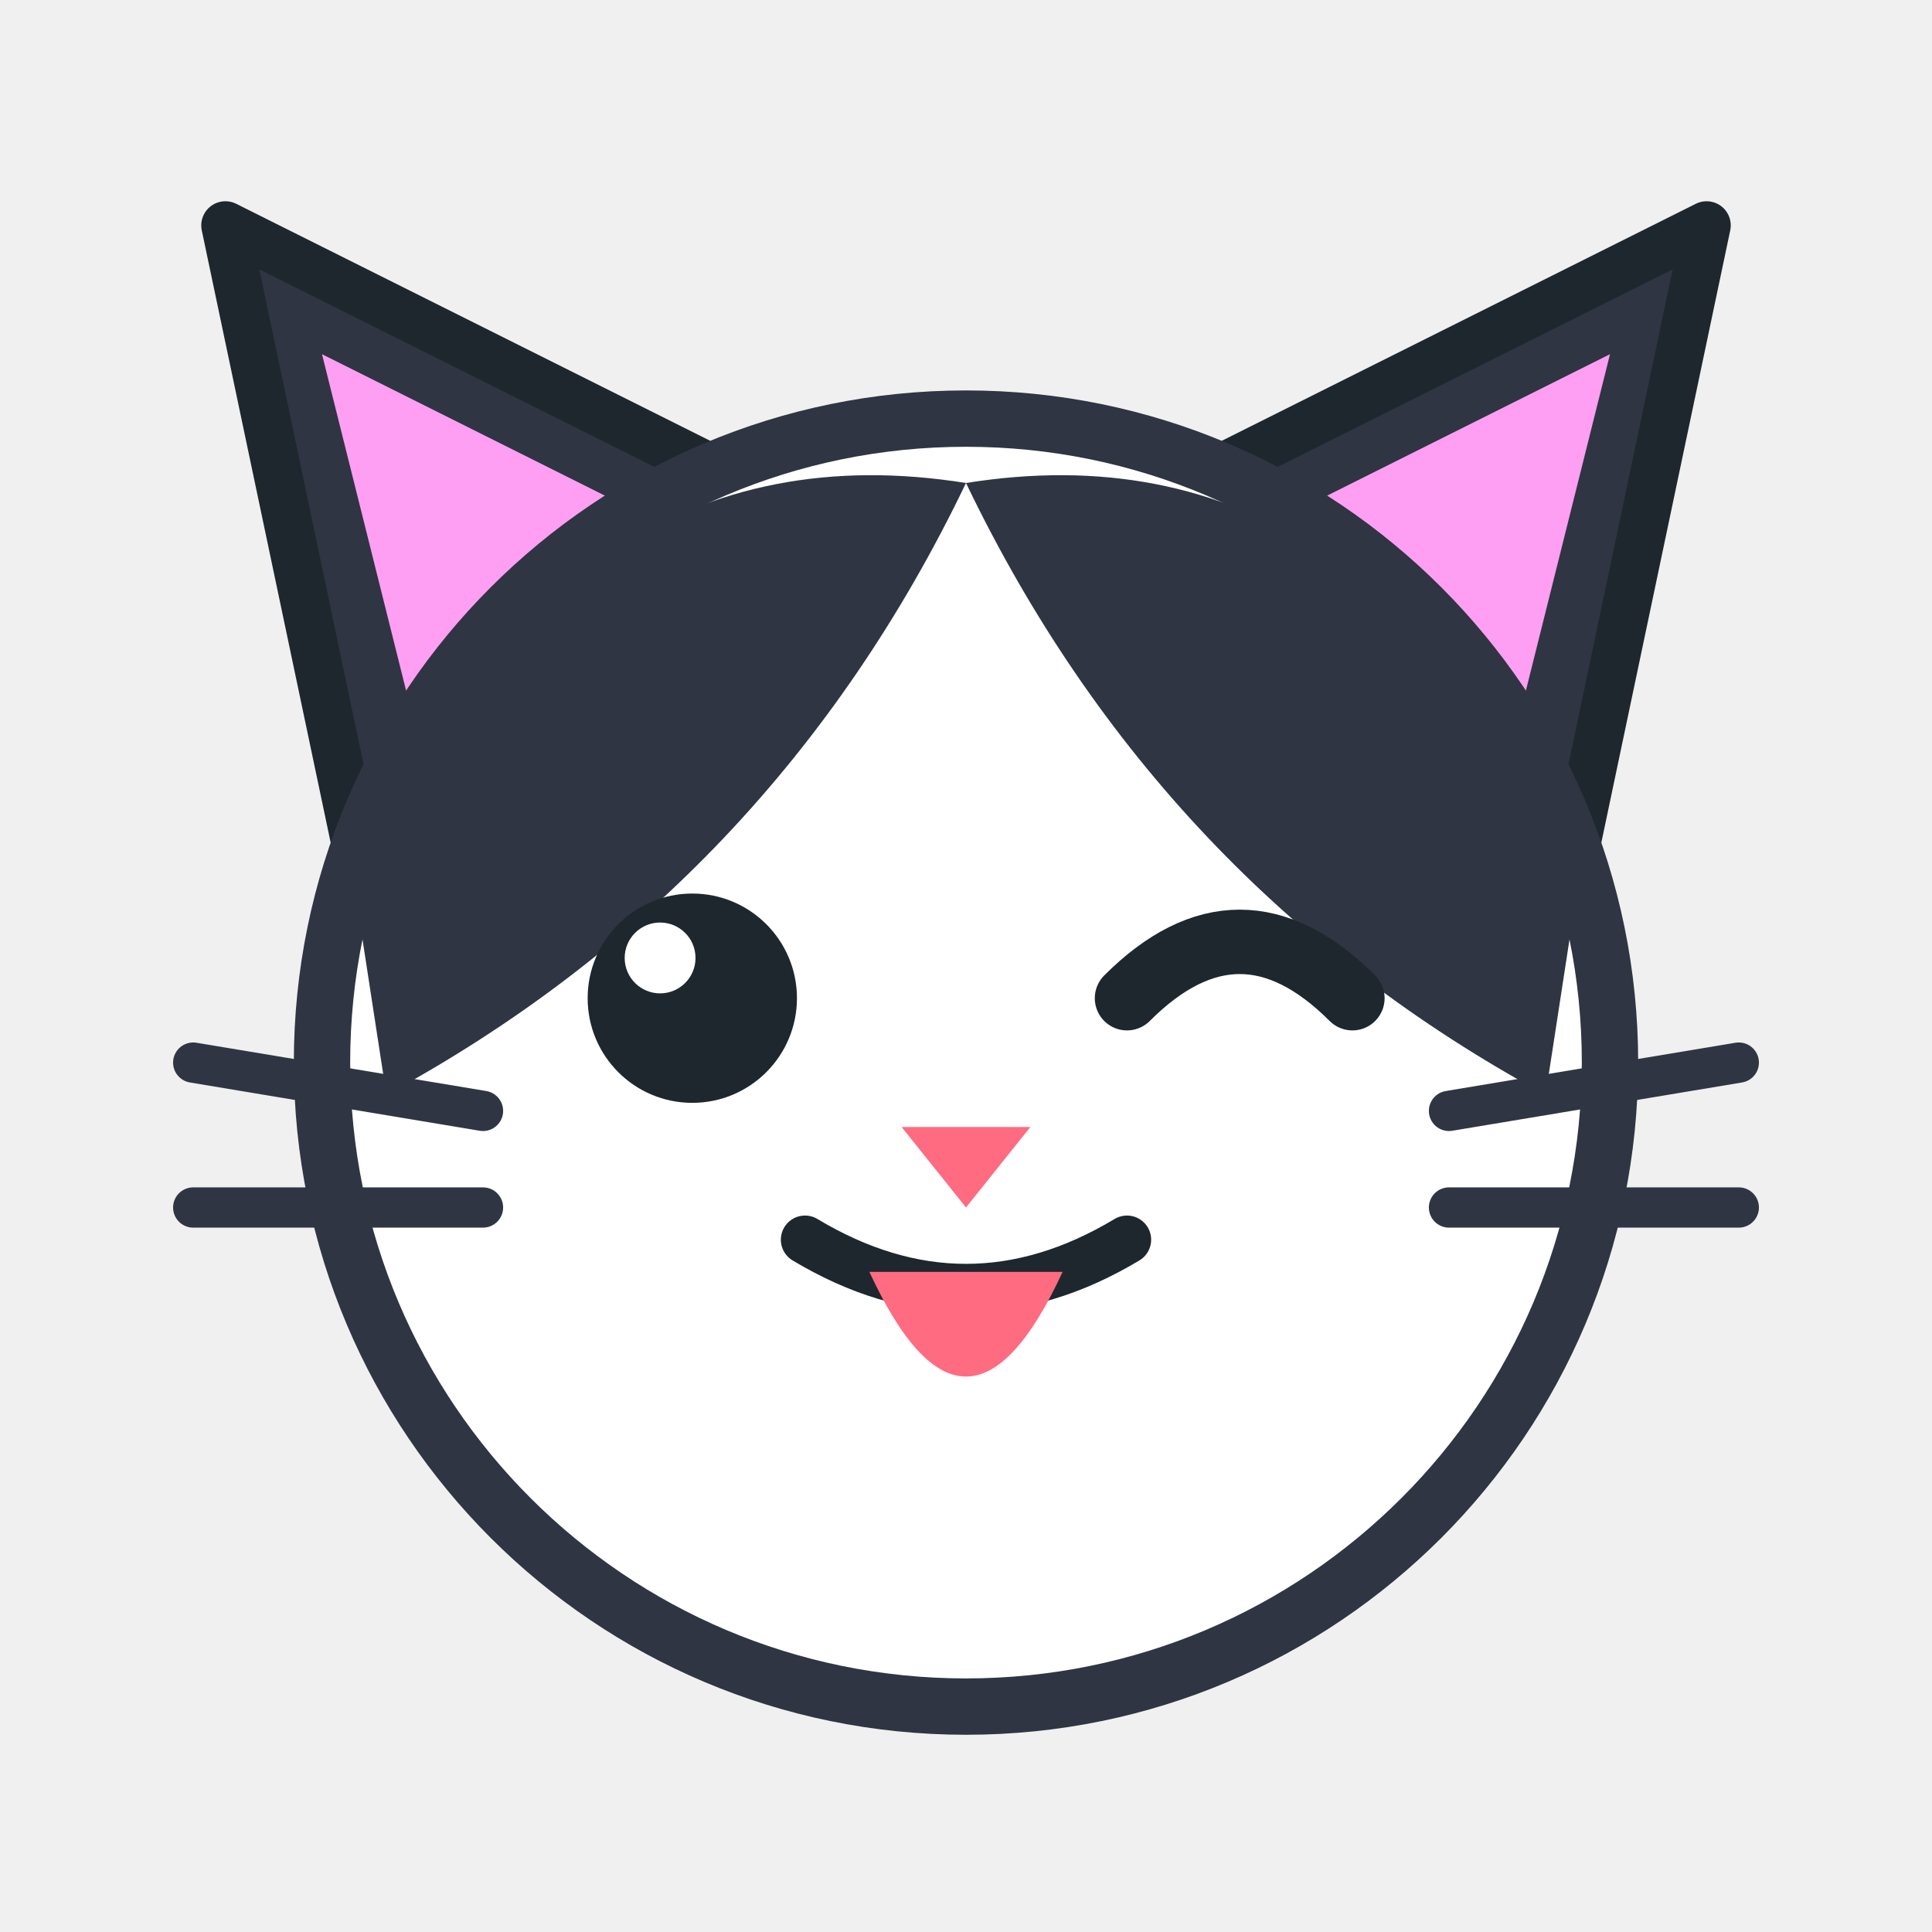
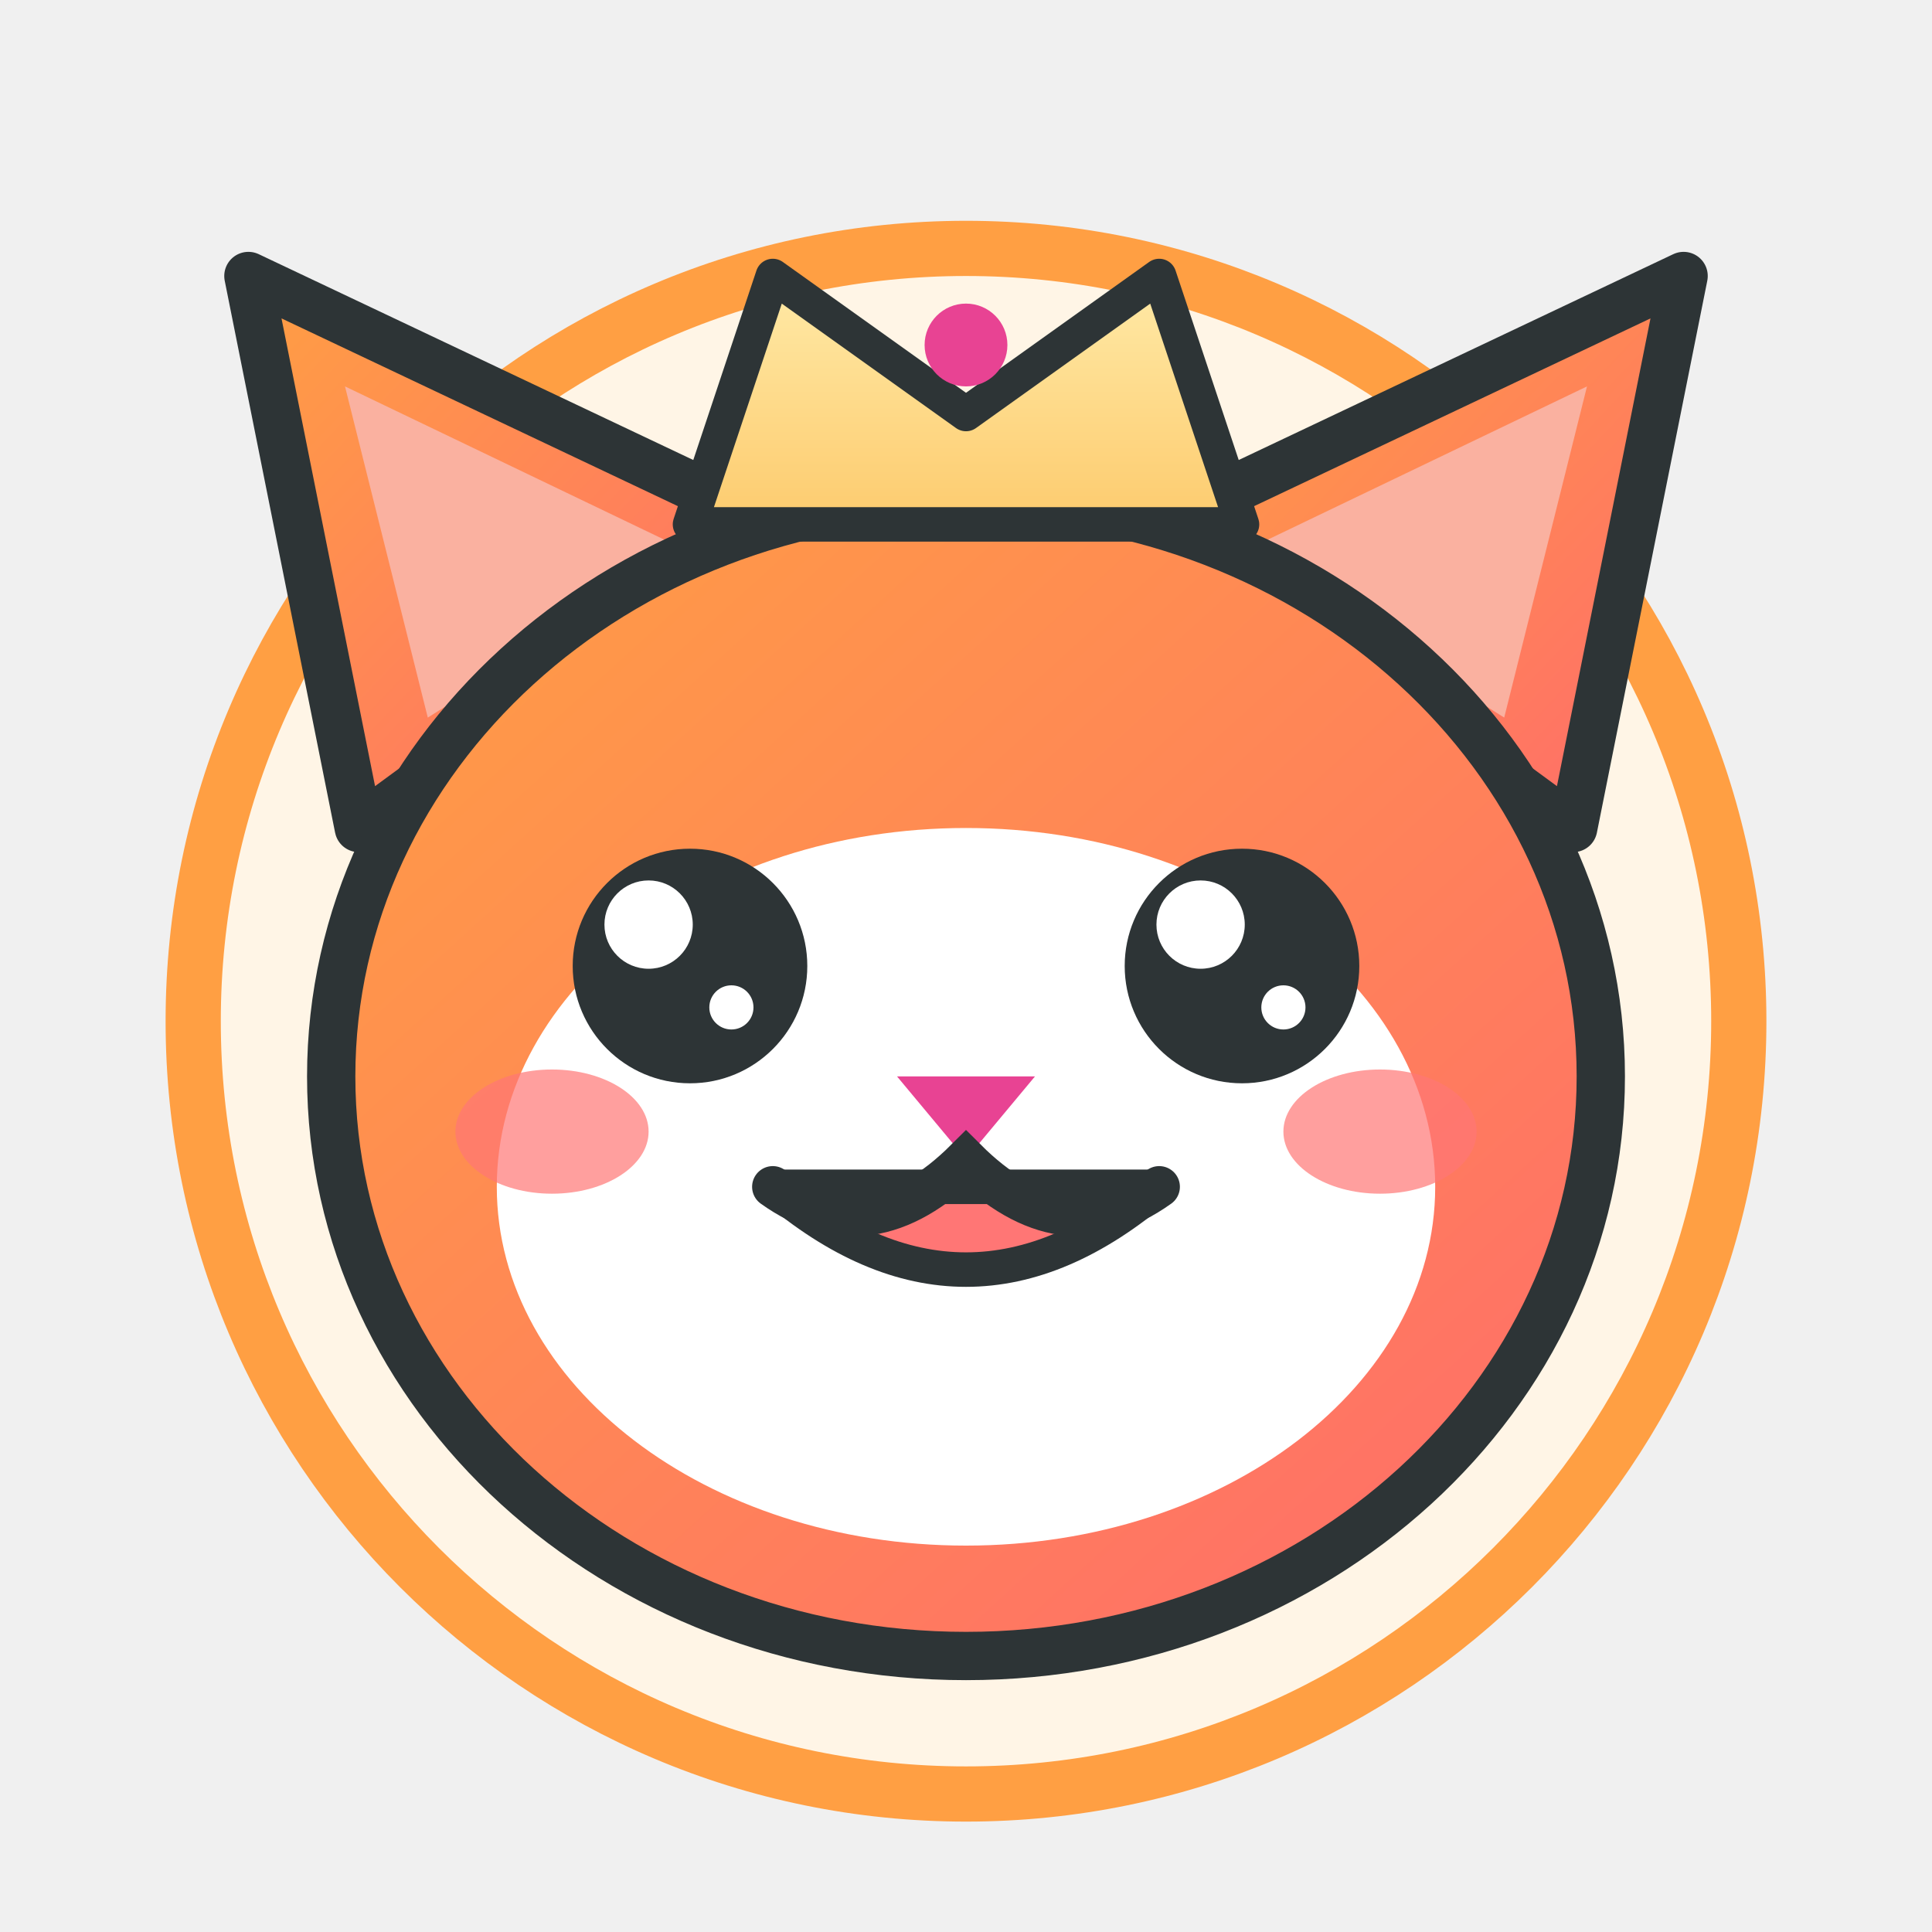
- <svg xmlns="http://www.w3.org/2000/svg" viewBox="0 0 120 120">
-   <polygon points="22,52 14,14 50,32" fill="#2f3542" stroke="#1e272e" stroke-width="3" stroke-linejoin="round" />
-   <polygon points="98,52 106,14 70,32" fill="#2f3542" stroke="#1e272e" stroke-width="3" stroke-linejoin="round" />
-   <polygon points="26,46 20,22 44,34" fill="#ff9ff3" />
-   <polygon points="94,46 100,22 76,34" fill="#ff9ff3" />
-   <circle cx="60" cy="66" r="40" fill="#ffffff" stroke="#2f3542" stroke-width="3.5" />
-   <path d="M 22,55 Q 35,26 60,30 Q 48,55 24,68 Z" fill="#2f3542" />
-   <path d="M 98,55 Q 85,26 60,30 Q 72,55 96,68 Z" fill="#2f3542" />
-   <circle cx="43" cy="62" r="6.5" fill="#1e272e" />
-   <circle cx="41" cy="59.5" r="2.2" fill="#ffffff" />
-   <path d="M 70,62 Q 77,55 84,62" fill="none" stroke="#1e272e" stroke-width="4" stroke-linecap="round" />
-   <polygon points="56,70 64,70 60,75" fill="#ff6b81" />
-   <path d="M 50,77 Q 60,83 70,77" fill="none" stroke="#1e272e" stroke-width="3" stroke-linecap="round" />
-   <path d="M 54,79 Q 60,92 66,79 Z" fill="#ff6b81" />
-   <line x1="12" y1="66" x2="30" y2="69" stroke="#2f3542" stroke-width="2.5" stroke-linecap="round" />
-   <line x1="12" y1="75" x2="30" y2="75" stroke="#2f3542" stroke-width="2.5" stroke-linecap="round" />
-   <line x1="108" y1="66" x2="90" y2="69" stroke="#2f3542" stroke-width="2.5" stroke-linecap="round" />
-   <line x1="108" y1="75" x2="90" y2="75" stroke="#2f3542" stroke-width="2.5" stroke-linecap="round" />
+ <svg xmlns="http://www.w3.org/2000/svg" viewBox="0 0 140 140">
+   <defs>
+     <linearGradient id="furGrad" x1="0%" y1="0%" x2="100%" y2="100%">
+       <stop offset="0%" stop-color="#ff9f43" />
+       <stop offset="100%" stop-color="#ff6b6b" />
+     </linearGradient>
+     <linearGradient id="crownGrad" x1="0%" y1="0%" x2="0%" y2="100%">
+       <stop offset="0%" stop-color="#ffeaa7" />
+       <stop offset="100%" stop-color="#fdcb6e" />
+     </linearGradient>
+   </defs>
+   <circle cx="70" cy="74" r="56" fill="#fff5e6" stroke="#ff9f43" stroke-width="4" />
+   <polygon points="26,60 18,20 56,38" fill="url(#furGrad)" stroke="#2d3436" stroke-width="3.5" stroke-linejoin="round" />
+   <polygon points="114,60 122,20 84,38" fill="url(#furGrad)" stroke="#2d3436" stroke-width="3.5" stroke-linejoin="round" />
+   <polygon points="31,52 25,28 50,40" fill="#fab1a0" />
+   <polygon points="109,52 115,28 90,40" fill="#fab1a0" />
+   <ellipse cx="70" cy="78" rx="46" ry="42" fill="url(#furGrad)" stroke="#2d3436" stroke-width="3.5" />
+   <ellipse cx="70" cy="86" rx="34" ry="26" fill="#ffffff" />
+   <ellipse cx="40" cy="82" rx="7" ry="4.5" fill="#ff7675" opacity="0.7" />
+   <ellipse cx="100" cy="82" rx="7" ry="4.5" fill="#ff7675" opacity="0.7" />
+   <circle cx="50" cy="70" r="8.5" fill="#2d3436" />
+   <circle cx="90" cy="70" r="8.5" fill="#2d3436" />
+   <circle cx="47" cy="67" r="3.2" fill="#ffffff" />
+   <circle cx="87" cy="67" r="3.2" fill="#ffffff" />
+   <circle cx="53" cy="73" r="1.6" fill="#ffffff" />
+   <circle cx="93" cy="73" r="1.6" fill="#ffffff" />
+   <polygon points="65,78 75,78 70,84" fill="#e84393" />
+   <path d="M 56,86 Q 70,98 84,86 Z" fill="#ff7675" stroke="#2d3436" stroke-width="2.5" stroke-linejoin="round" />
+   <path d="M 56,86 Q 63,91 70,84 Q 77,91 84,86" fill="none" stroke="#2d3436" stroke-width="3" stroke-linecap="round" />
+   <polygon points="50,38 56,20 70,30 84,20 90,38" fill="url(#crownGrad)" stroke="#2d3436" stroke-width="2.5" stroke-linejoin="round" />
+   <circle cx="70" cy="25" r="3" fill="#e84393" />
</svg>
